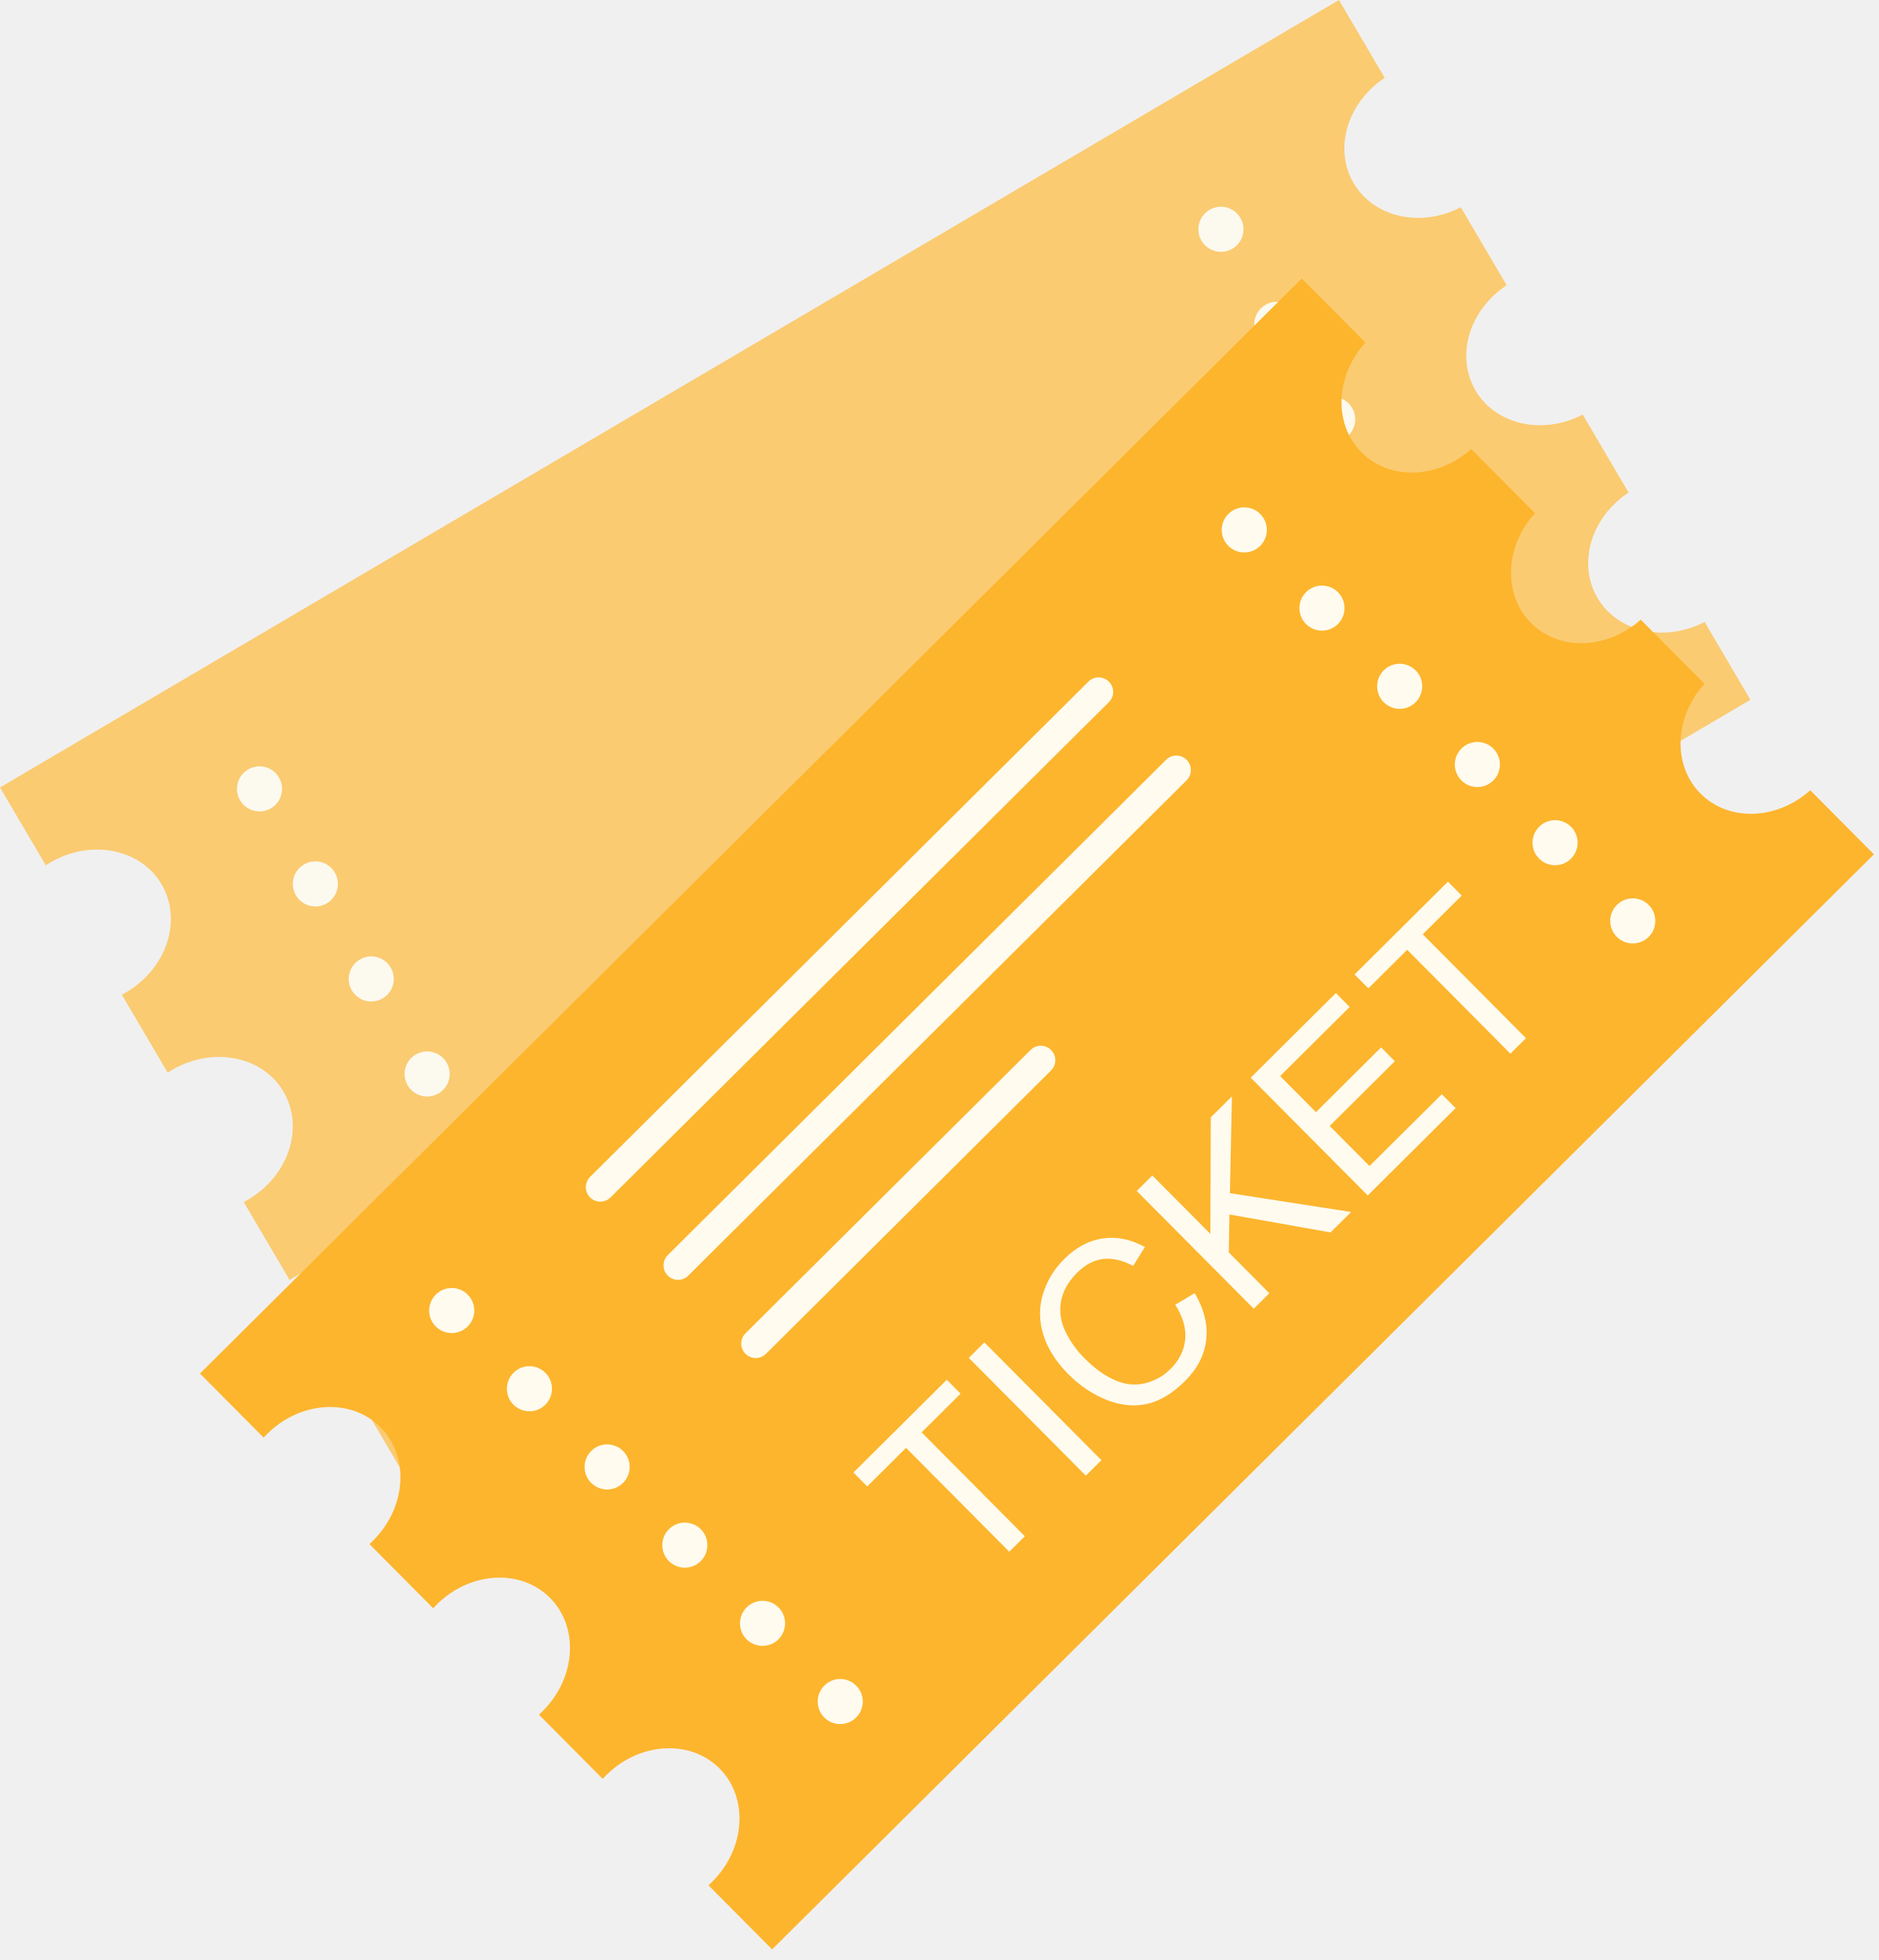
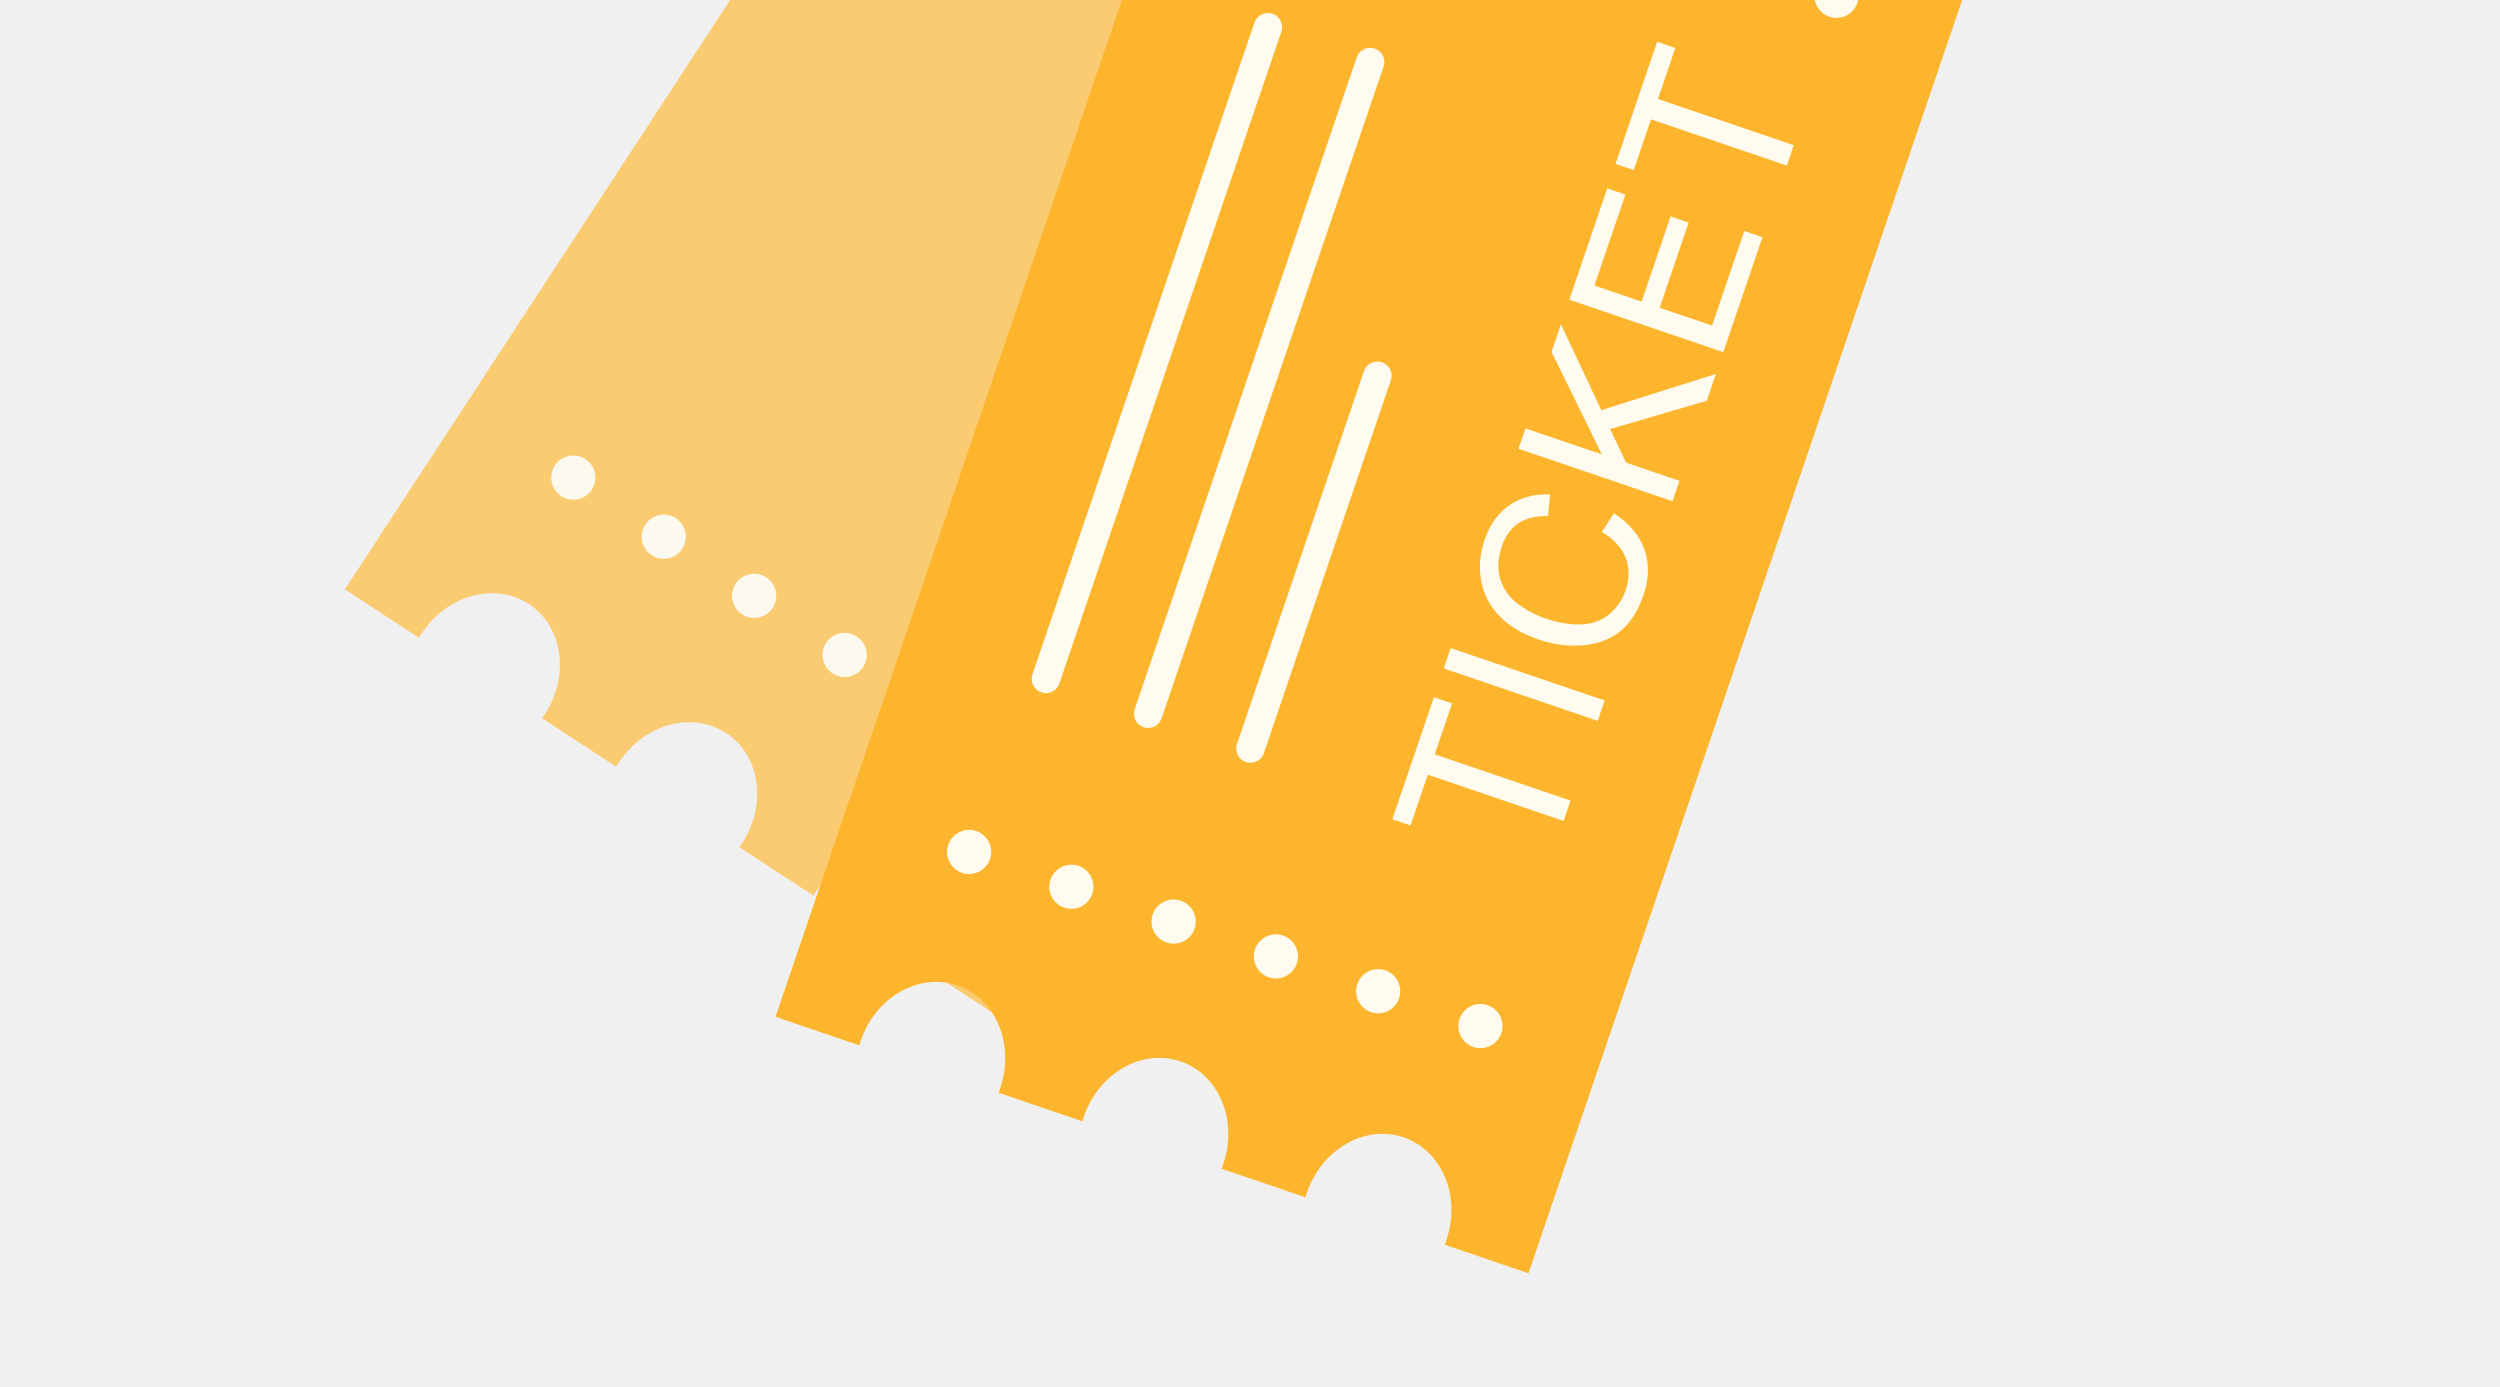
- <svg xmlns="http://www.w3.org/2000/svg" width="162" height="169" viewBox="0 0 162 169" fill="none">
-   <g opacity="0.8">
-     <path fill-rule="evenodd" clip-rule="evenodd" d="M14.828 92.261C18.325 90.205 22.631 91.039 24.445 94.125C26.26 97.211 24.896 101.379 21.399 103.435C21.274 103.509 21.148 103.579 21.021 103.645L24.974 110.368C25.094 110.29 25.216 110.213 25.341 110.14C28.838 108.083 33.144 108.918 34.958 112.004C36.773 115.089 35.409 119.258 31.912 121.314C31.787 121.387 31.661 121.457 31.534 121.523L35.482 128.238L150.948 60.341L147 53.627C143.576 55.411 139.51 54.529 137.761 51.553C136.011 48.578 137.217 44.596 140.441 42.471L136.487 35.748C133.063 37.532 128.997 36.65 127.248 33.675C125.498 30.7 126.704 26.717 129.928 24.593L125.974 17.869C122.55 19.654 118.484 18.771 116.734 15.796C114.985 12.821 116.191 8.838 119.414 6.714L115.466 0L6.79021e-05 67.897L3.948 74.611C4.067 74.532 4.19 74.456 4.315 74.382C7.812 72.326 12.118 73.16 13.932 76.246C15.746 79.332 14.383 83.5 10.885 85.557C10.76 85.63 10.634 85.7 10.508 85.766L14.461 92.49C14.581 92.411 14.703 92.335 14.828 92.261Z" fill="#FDC251" />
-     <path d="M45.486 107.317C46.411 106.772 47.603 107.082 48.147 108.007C48.692 108.933 48.383 110.125 47.457 110.669C46.531 111.213 45.34 110.904 44.795 109.978C44.251 109.053 44.56 107.861 45.486 107.317Z" fill="#FFFBEF" />
-     <path d="M40.667 99.122C41.593 98.578 42.785 98.887 43.329 99.813C43.873 100.739 43.564 101.93 42.639 102.475C41.713 103.019 40.521 102.71 39.977 101.784C39.432 100.858 39.742 99.667 40.667 99.122Z" fill="#FFFBEF" />
-     <path d="M35.849 90.928C36.775 90.384 37.966 90.693 38.511 91.618C39.055 92.544 38.746 93.736 37.82 94.28C36.895 94.825 35.703 94.515 35.158 93.59C34.614 92.664 34.923 91.472 35.849 90.928Z" fill="#FFFBEF" />
-     <path d="M31.03 82.733C31.956 82.189 33.148 82.498 33.692 83.424C34.236 84.35 33.927 85.541 33.001 86.086C32.076 86.63 30.884 86.321 30.34 85.395C29.795 84.469 30.104 83.278 31.03 82.733Z" fill="#FFFBEF" />
-     <path d="M26.212 74.539C27.137 73.995 28.329 74.304 28.873 75.23C29.418 76.155 29.109 77.347 28.183 77.891C27.257 78.436 26.066 78.126 25.521 77.201C24.977 76.275 25.286 75.083 26.212 74.539Z" fill="#FFFBEF" />
-     <path d="M21.393 66.345C22.319 65.8 23.511 66.11 24.055 67.035C24.599 67.961 24.29 69.153 23.365 69.697C22.439 70.241 21.247 69.932 20.703 69.007C20.159 68.081 20.468 66.889 21.393 66.345Z" fill="#FFFBEF" />
-     <path d="M128.394 59.066C129.319 58.522 130.511 58.831 131.055 59.757C131.6 60.682 131.291 61.874 130.365 62.419C129.439 62.963 128.247 62.654 127.703 61.728C127.159 60.802 127.468 59.611 128.394 59.066Z" fill="#FFFBEF" />
-     <path d="M123.575 50.872C124.501 50.328 125.693 50.637 126.237 51.563C126.781 52.488 126.472 53.68 125.546 54.224C124.621 54.769 123.429 54.459 122.885 53.534C122.34 52.608 122.65 51.416 123.575 50.872Z" fill="#FFFBEF" />
-     <path d="M118.757 42.678C119.683 42.133 120.874 42.443 121.419 43.368C121.963 44.294 121.654 45.486 120.728 46.03C119.802 46.574 118.611 46.265 118.066 45.34C117.522 44.414 117.831 43.222 118.757 42.678Z" fill="#FFFBEF" />
-     <path d="M113.938 34.483C114.864 33.939 116.055 34.248 116.6 35.173C117.144 36.099 116.835 37.291 115.909 37.835C114.984 38.38 113.792 38.07 113.248 37.145C112.703 36.219 113.012 35.027 113.938 34.483Z" fill="#FFFBEF" />
-     <path d="M109.12 26.289C110.045 25.744 111.237 26.053 111.781 26.979C112.326 27.905 112.017 29.096 111.091 29.641C110.165 30.185 108.974 29.876 108.429 28.95C107.885 28.025 108.194 26.833 109.12 26.289Z" fill="#FFFBEF" />
-     <path d="M104.301 18.094C105.227 17.55 106.419 17.859 106.963 18.785C107.507 19.71 107.198 20.902 106.273 21.447C105.347 21.991 104.155 21.682 103.611 20.756C103.067 19.83 103.376 18.639 104.301 18.094Z" fill="#FFFBEF" />
-     <path d="M54.809 91.46L52.569 87.65L51.145 88.487L50.846 87.977L54.269 85.964L54.569 86.474L53.14 87.314L55.38 91.124L54.809 91.46Z" fill="#FFFBEF" />
-     <path d="M57.617 89.809L55.077 85.489L55.648 85.153L58.188 89.473L57.617 89.809Z" fill="#FFFBEF" />
-     <path d="M61.511 85.481L62.167 85.289C62.323 85.829 62.318 86.314 62.151 86.746C61.985 87.174 61.678 87.52 61.228 87.784C60.762 88.058 60.328 88.187 59.924 88.17C59.521 88.151 59.138 88.006 58.773 87.737C58.41 87.466 58.108 87.125 57.865 86.712C57.601 86.263 57.456 85.82 57.43 85.386C57.406 84.948 57.501 84.55 57.715 84.192C57.931 83.83 58.229 83.537 58.61 83.312C59.042 83.058 59.47 82.955 59.894 83.001C60.318 83.048 60.705 83.237 61.056 83.567L60.571 84.031C60.286 83.776 60.006 83.632 59.731 83.601C59.456 83.57 59.175 83.639 58.886 83.809C58.554 84.004 58.323 84.247 58.192 84.537C58.064 84.827 58.034 85.133 58.102 85.455C58.168 85.776 58.285 86.078 58.453 86.363C58.669 86.73 58.911 87.02 59.178 87.233C59.447 87.442 59.734 87.548 60.04 87.551C60.345 87.554 60.63 87.478 60.893 87.323C61.213 87.135 61.43 86.883 61.543 86.568C61.657 86.253 61.646 85.89 61.511 85.481Z" fill="#FFFBEF" />
-     <path d="M63.777 86.186L61.237 81.867L61.809 81.531L63.068 83.673L63.954 80.269L64.729 79.814L63.946 82.629L67.348 84.086L66.594 84.53L63.77 83.248L63.468 84.353L64.349 85.85L63.777 86.186Z" fill="#FFFBEF" />
-     <path d="M67.958 83.728L65.418 79.409L68.541 77.572L68.841 78.082L66.289 79.582L67.067 80.905L69.457 79.5L69.755 80.007L67.365 81.412L68.23 82.882L70.881 81.323L71.181 81.832L67.958 83.728Z" fill="#FFFBEF" />
-     <path d="M73.19 80.651L70.95 76.841L69.527 77.678L69.227 77.168L72.651 75.155L72.951 75.665L71.522 76.505L73.762 80.315L73.19 80.651Z" fill="#FFFBEF" />
+ <svg xmlns="http://www.w3.org/2000/svg" width="220" height="122" viewBox="0 0 220 122" fill="none">
+   <g clip-path="url(#clip0_459_69804)">
+     <g opacity="0.8">
+       <path fill-rule="evenodd" clip-rule="evenodd" d="M54.457 67.105C56.677 63.709 60.905 62.544 63.901 64.503C66.897 66.461 67.527 70.802 65.307 74.198C65.228 74.319 65.146 74.437 65.062 74.553L71.59 78.821C71.662 78.697 71.738 78.575 71.817 78.453C74.037 75.057 78.265 73.892 81.262 75.851C84.258 77.81 84.887 82.15 82.668 85.546C82.588 85.667 82.506 85.786 82.422 85.901L88.941 90.163L162.233 -21.957L155.714 -26.218C153.439 -23.099 149.404 -22.083 146.515 -23.972C143.626 -25.86 142.937 -29.964 144.882 -33.299L138.353 -37.567C136.078 -34.447 132.044 -33.431 129.154 -35.32C126.265 -37.209 125.577 -41.312 127.521 -44.647L120.992 -48.915C118.718 -45.795 114.683 -44.78 111.794 -46.668C108.904 -48.557 108.216 -52.66 110.161 -55.996L103.641 -60.257L30.35 51.862L36.869 56.124C36.941 56 37.017 55.878 37.096 55.757C39.316 52.361 43.544 51.196 46.541 53.154C49.537 55.113 50.166 59.453 47.946 62.849C47.867 62.971 47.785 63.089 47.701 63.205L54.23 67.472C54.302 67.349 54.377 67.226 54.457 67.105Z" fill="#FDC251" />
+       <circle cx="90.239" cy="68.04" r="1.944" transform="rotate(-146.828 90.2391 68.0397)" fill="#FFFBEF" />
+       <circle cx="82.282" cy="62.838" r="1.944" transform="rotate(-146.828 82.2821 62.8383)" fill="#FFFBEF" />
+       <circle cx="74.325" cy="57.637" r="1.944" transform="rotate(-146.828 74.325 57.6369)" fill="#FFFBEF" />
+       <circle cx="66.368" cy="52.436" r="1.944" transform="rotate(-146.828 66.368 52.4357)" fill="#FFFBEF" />
+       <circle cx="58.411" cy="47.234" r="1.944" transform="rotate(-146.828 58.411 47.2343)" fill="#FFFBEF" />
+       <circle cx="50.454" cy="42.033" r="1.944" transform="rotate(-146.828 50.4539 42.0329)" fill="#FFFBEF" />
+       <path d="M89.921 48.628L86.222 46.21L85.319 47.592L84.824 47.268L86.997 43.944L87.492 44.267L86.585 45.655L90.284 48.073L89.921 48.628ZM91.704 45.901L87.51 43.16L87.872 42.605L92.067 45.346L91.704 45.901ZM93.27 40.294L93.773 39.831C94.153 40.245 94.364 40.682 94.406 41.143C94.447 41.6 94.325 42.047 94.04 42.484C93.744 42.936 93.412 43.244 93.043 43.408C92.674 43.57 92.266 43.611 91.82 43.531C91.375 43.45 90.952 43.279 90.551 43.017C90.115 42.731 89.788 42.4 89.573 42.022C89.356 41.641 89.264 41.242 89.297 40.825C89.329 40.405 89.466 40.01 89.708 39.64C89.983 39.22 90.32 38.937 90.721 38.791C91.121 38.644 91.552 38.642 92.013 38.782L91.784 39.413C91.415 39.31 91.101 39.306 90.841 39.4C90.581 39.494 90.359 39.681 90.176 39.962C89.965 40.284 89.866 40.605 89.878 40.923C89.892 41.239 90.001 41.527 90.205 41.786C90.407 42.043 90.646 42.262 90.922 42.443C91.279 42.676 91.625 42.828 91.959 42.9C92.293 42.968 92.597 42.936 92.872 42.802C93.147 42.669 93.368 42.475 93.535 42.219C93.738 41.908 93.821 41.586 93.782 41.254C93.744 40.921 93.573 40.601 93.27 40.294ZM95.614 39.919L91.42 37.178L91.783 36.623L93.863 37.982L93.144 34.54L93.636 33.788L94.185 36.658L97.881 36.452L97.402 37.184L94.303 37.29L94.523 38.414L95.977 39.364L95.614 39.919ZM98.268 35.86L94.074 33.118L96.056 30.086L96.551 30.409L94.931 32.887L96.216 33.726L97.733 31.406L98.225 31.728L96.708 34.048L98.136 34.981L99.819 32.407L100.314 32.73L98.268 35.86ZM101.589 30.779L97.89 28.361L96.987 29.743L96.492 29.419L98.665 26.095L99.16 26.418L98.253 27.806L101.952 30.224L101.589 30.779Z" fill="#FFFBEF" />
+     </g>
+     <path fill-rule="evenodd" clip-rule="evenodd" d="M95.381 98.265C96.689 94.424 100.496 92.247 103.884 93.401C107.273 94.555 108.959 98.604 107.651 102.444C107.605 102.581 107.555 102.716 107.502 102.849L114.885 105.364C114.924 105.226 114.967 105.089 115.014 104.952C116.322 101.111 120.129 98.934 123.518 100.088C126.906 101.242 128.593 105.291 127.285 109.131C127.238 109.268 127.188 109.403 127.135 109.536L134.508 112.047L177.693 -14.75L170.32 -17.261C168.891 -13.675 165.234 -11.69 161.967 -12.803C158.699 -13.915 157.014 -17.719 158.071 -21.433L150.687 -23.948C149.257 -20.361 145.601 -18.377 142.333 -19.489C139.066 -20.602 137.381 -24.406 138.438 -28.12L131.054 -30.634C129.624 -27.048 125.968 -25.063 122.7 -26.176C119.433 -27.289 117.748 -31.093 118.804 -34.806L111.432 -37.318L68.246 89.48L75.619 91.991C75.658 91.853 75.701 91.715 75.748 91.578C77.056 87.738 80.863 85.56 84.251 86.714C87.64 87.868 89.326 91.917 88.019 95.757C87.972 95.894 87.922 96.03 87.869 96.163L95.252 98.677C95.291 98.54 95.334 98.402 95.381 98.265Z" fill="#FDB52D" />
+     <circle r="1.944" transform="matrix(-0.9466 -0.322411 0.32239 -0.946607 130.277 90.2935)" fill="#FFFBEF" />
+     <circle cx="121.278" cy="87.229" r="1.944" transform="rotate(-161.192 121.278 87.2286)" fill="#FFFBEF" />
+     <circle r="1.944" transform="matrix(-0.9466 -0.322411 0.32239 -0.946607 112.278 84.1638)" fill="#FFFBEF" />
+     <circle cx="103.28" cy="81.099" r="1.944" transform="rotate(-161.192 103.28 81.0992)" fill="#FFFBEF" />
+     <circle cx="94.282" cy="78.034" r="1.944" transform="rotate(-161.192 94.2824 78.0345)" fill="#FFFBEF" />
+     <circle cx="85.284" cy="74.969" r="1.944" transform="rotate(-161.192 85.2843 74.9695)" fill="#FFFBEF" />
+     <circle cx="161.612" cy="-0.37" r="1.944" transform="rotate(-161.192 161.612 -0.370076)" fill="#FFFBEF" />
+     <line x1="92.04" y1="59.745" x2="111.573" y2="2.394" stroke="#FFFBEF" stroke-width="2.5" stroke-linecap="round" />
+     <line x1="101.038" y1="62.81" x2="120.571" y2="5.459" stroke="#FFFBEF" stroke-width="2.5" stroke-linecap="round" />
+     <line x1="110.036" y1="65.875" x2="121.211" y2="33.066" stroke="#FFFBEF" stroke-width="2.5" stroke-linecap="round" />
+     <path d="M137.599 72.246L125.647 68.175L124.126 72.64L122.527 72.095L126.185 61.353L127.784 61.898L126.257 66.382L138.21 70.453L137.599 72.246ZM140.6 63.437L127.048 58.821L127.659 57.028L141.21 61.643L140.6 63.437ZM140.961 46.806L142.025 45.167C143.37 46.045 144.264 47.105 144.706 48.35C145.145 49.586 145.124 50.91 144.643 52.321C144.146 53.782 143.445 54.87 142.541 55.587C141.632 56.295 140.532 56.698 139.241 56.795C137.951 56.885 136.66 56.71 135.365 56.269C133.954 55.788 132.816 55.102 131.951 54.209C131.082 53.307 130.545 52.268 130.341 51.091C130.132 49.906 130.232 48.716 130.639 47.52C131.1 46.164 131.834 45.142 132.839 44.452C133.844 43.763 135.034 43.45 136.409 43.512L136.224 45.419C135.13 45.398 134.257 45.609 133.604 46.054C132.95 46.499 132.469 47.174 132.161 48.08C131.806 49.121 131.759 50.078 132.018 50.951C132.28 51.817 132.785 52.536 133.533 53.107C134.275 53.676 135.092 54.113 135.986 54.417C137.138 54.809 138.203 54.986 139.179 54.947C140.151 54.9 140.97 54.595 141.637 54.031C142.303 53.467 142.777 52.772 143.059 51.946C143.401 50.942 143.401 49.993 143.059 49.099C142.716 48.205 142.017 47.441 140.961 46.806ZM147.183 44.108L133.631 39.492L134.242 37.699L140.962 39.988L136.534 30.969L137.362 28.538L140.917 36.093L150.999 32.904L150.193 35.27L141.69 37.76L143.098 40.715L147.794 42.314L147.183 44.108ZM151.65 30.991L138.098 26.375L141.436 16.576L143.035 17.121L140.308 25.126L144.459 26.54L147.012 19.043L148.602 19.584L146.049 27.081L150.662 28.653L153.496 20.333L155.095 20.878L151.65 30.991ZM157.242 14.573L145.289 10.502L143.768 14.967L142.169 14.423L145.828 3.681L147.427 4.226L145.9 8.709L157.853 12.78L157.242 14.573Z" fill="#FFFBEF" />
  </g>
-   <path fill-rule="evenodd" clip-rule="evenodd" d="M37.653 138.357C40.53 135.497 44.908 135.237 47.432 137.776C49.955 140.315 49.668 144.692 46.79 147.551C46.687 147.654 46.582 147.752 46.476 147.848L51.974 153.381C52.07 153.275 52.17 153.171 52.273 153.068C55.15 150.209 59.529 149.949 62.052 152.488C64.575 155.027 64.288 159.403 61.41 162.263C61.307 162.365 61.202 162.464 61.096 162.56L66.586 168.084L161.599 73.665L156.108 68.14C153.234 70.718 149.077 70.872 146.644 68.424C144.211 65.976 144.391 61.819 146.987 58.961L141.489 53.428C138.615 56.006 134.457 56.16 132.024 53.712C129.591 51.264 129.771 47.107 132.367 44.249L126.869 38.717C123.995 41.295 119.837 41.449 117.404 39.001C114.971 36.552 115.151 32.395 117.747 29.538L112.257 24.013L17.244 118.433L22.734 123.957C22.831 123.851 22.93 123.747 23.033 123.645C25.911 120.785 30.289 120.525 32.812 123.064C35.335 125.604 35.048 129.98 32.17 132.84C32.068 132.942 31.963 133.041 31.856 133.136L37.354 138.669C37.45 138.563 37.55 138.459 37.653 138.357Z" fill="#FDB52D" />
-   <path d="M71.088 145.336C71.849 144.579 73.08 144.583 73.837 145.344C74.594 146.106 74.59 147.337 73.829 148.094C73.067 148.851 71.836 148.847 71.079 148.086C70.322 147.324 70.326 146.093 71.088 145.336Z" fill="#FFFBEF" />
-   <path d="M64.387 138.593C65.148 137.836 66.38 137.84 67.137 138.601C67.894 139.363 67.89 140.594 67.128 141.351C66.366 142.108 65.135 142.104 64.378 141.343C63.621 140.581 63.625 139.35 64.387 138.593Z" fill="#FFFBEF" />
-   <path d="M57.686 131.85C58.448 131.093 59.679 131.097 60.436 131.859C61.193 132.62 61.189 133.851 60.427 134.608C59.665 135.365 58.434 135.362 57.677 134.6C56.92 133.838 56.924 132.607 57.686 131.85Z" fill="#FFFBEF" />
-   <path d="M50.985 125.107C51.747 124.35 52.978 124.354 53.735 125.116C54.492 125.878 54.488 127.109 53.726 127.866C52.965 128.623 51.733 128.619 50.977 127.857C50.22 127.095 50.223 125.864 50.985 125.107Z" fill="#FFFBEF" />
-   <path d="M44.285 118.364C45.046 117.607 46.277 117.611 47.034 118.373C47.791 119.135 47.787 120.366 47.026 121.123C46.264 121.88 45.033 121.876 44.276 121.114C43.519 120.352 43.523 119.121 44.285 118.364Z" fill="#FFFBEF" />
-   <path d="M37.584 111.622C38.346 110.865 39.577 110.869 40.334 111.63C41.091 112.392 41.087 113.623 40.325 114.38C39.563 115.137 38.332 115.133 37.575 114.372C36.819 113.61 36.822 112.379 37.584 111.622Z" fill="#FFFBEF" />
-   <path d="M139.433 78.026C140.195 77.269 141.426 77.273 142.183 78.034C142.94 78.796 142.936 80.027 142.175 80.784C141.413 81.541 140.182 81.537 139.425 80.776C138.668 80.014 138.672 78.783 139.433 78.026Z" fill="#FFFBEF" />
-   <path d="M132.733 71.283C133.495 70.526 134.726 70.53 135.483 71.292C136.24 72.053 136.236 73.284 135.474 74.041C134.712 74.799 133.481 74.795 132.724 74.033C131.967 73.271 131.971 72.04 132.733 71.283Z" fill="#FFFBEF" />
-   <path d="M126.032 64.54C126.794 63.783 128.025 63.787 128.782 64.549C129.539 65.311 129.535 66.542 128.773 67.299C128.012 68.055 126.78 68.052 126.023 67.29C125.266 66.528 125.27 65.297 126.032 64.54Z" fill="#FFFBEF" />
-   <path d="M119.331 57.797C120.093 57.04 121.324 57.044 122.081 57.806C122.838 58.568 122.834 59.799 122.073 60.556C121.311 61.313 120.08 61.309 119.323 60.547C118.566 59.785 118.57 58.554 119.331 57.797Z" fill="#FFFBEF" />
-   <path d="M112.631 51.055C113.392 50.298 114.624 50.301 115.381 51.063C116.137 51.825 116.134 53.056 115.372 53.813C114.61 54.57 113.379 54.566 112.622 53.804C111.865 53.043 111.869 51.812 112.631 51.055Z" fill="#FFFBEF" />
-   <path d="M105.93 44.312C106.692 43.555 107.923 43.559 108.68 44.321C109.437 45.082 109.433 46.313 108.671 47.07C107.909 47.827 106.678 47.823 105.921 47.062C105.164 46.3 105.168 45.069 105.93 44.312Z" fill="#FFFBEF" />
-   <path fill-rule="evenodd" clip-rule="evenodd" d="M50.883 103.243C50.396 102.753 50.398 101.962 50.888 101.475L93.863 58.769C94.352 58.282 95.144 58.285 95.63 58.774C96.117 59.264 96.115 60.055 95.625 60.542L52.65 103.248C52.161 103.735 51.369 103.733 50.883 103.243Z" fill="#FFFBEF" />
-   <path fill-rule="evenodd" clip-rule="evenodd" d="M57.583 109.986C57.097 109.496 57.099 108.704 57.589 108.218L100.563 65.511C101.053 65.025 101.845 65.027 102.331 65.517C102.818 66.007 102.815 66.798 102.326 67.285L59.351 109.991C58.861 110.478 58.07 110.475 57.583 109.986Z" fill="#FFFBEF" />
-   <path fill-rule="evenodd" clip-rule="evenodd" d="M64.284 116.728C63.798 116.239 63.8 115.447 64.29 114.961L88.875 90.529C89.365 90.042 90.156 90.045 90.642 90.535C91.129 91.024 91.127 91.816 90.637 92.302L66.052 116.734C65.562 117.221 64.771 117.218 64.284 116.728Z" fill="#FFFBEF" />
-   <path d="M87.035 133.798L78.134 124.841L74.788 128.166L73.597 126.968L81.647 118.969L82.837 120.167L79.478 123.506L88.378 132.462L87.035 133.798Z" fill="#FFFBEF" />
-   <path d="M93.636 127.238L83.544 117.083L84.888 115.747L94.98 125.902L93.636 127.238Z" fill="#FFFBEF" />
-   <path d="M101.346 112.499L103.028 111.502C103.843 112.886 104.172 114.234 104.016 115.545C103.86 116.848 103.253 118.024 102.196 119.075C101.102 120.163 99.99 120.827 98.861 121.067C97.733 121.298 96.568 121.171 95.368 120.683C94.173 120.192 93.094 119.461 92.13 118.491C91.079 117.434 90.364 116.313 89.986 115.128C89.608 113.935 89.588 112.766 89.928 111.62C90.267 110.466 90.885 109.444 91.781 108.553C92.797 107.544 93.908 106.953 95.115 106.782C96.322 106.611 97.527 106.859 98.731 107.525L97.718 109.152C96.748 108.647 95.872 108.449 95.089 108.557C94.306 108.665 93.575 109.056 92.896 109.731C92.116 110.506 91.648 111.343 91.493 112.24C91.343 113.132 91.476 114.001 91.893 114.844C92.304 115.683 92.843 116.438 93.508 117.107C94.366 117.971 95.241 118.602 96.133 119.001C97.025 119.39 97.895 119.481 98.743 119.271C99.59 119.062 100.324 118.65 100.942 118.035C101.695 117.287 102.117 116.437 102.207 115.484C102.298 114.532 102.011 113.536 101.346 112.499Z" fill="#FFFBEF" />
-   <path d="M108.119 112.845L98.028 102.69L99.372 101.354L104.376 106.39L104.414 96.343L106.236 94.532L106.065 102.881L116.515 104.502L114.741 106.264L106.018 104.717L105.966 107.99L109.463 111.509L108.119 112.845Z" fill="#FFFBEF" />
-   <path d="M117.948 103.077L107.857 92.922L115.199 85.625L116.39 86.824L110.392 92.785L113.482 95.895L119.1 90.312L120.284 91.504L114.666 97.087L118.101 100.543L124.336 94.348L125.526 95.546L117.948 103.077Z" fill="#FFFBEF" />
-   <path d="M130.25 90.852L121.35 81.895L118.004 85.22L116.813 84.022L124.862 76.023L126.053 77.221L122.693 80.56L131.594 89.516L130.25 90.852Z" fill="#FFFBEF" />
+   <defs>
+     <clipPath id="clip0_459_69804">
+       <rect width="161.599" height="168.084" fill="white" transform="translate(0.191406 -8.96899) rotate(-26.3712)" />
+     </clipPath>
+   </defs>
</svg>
